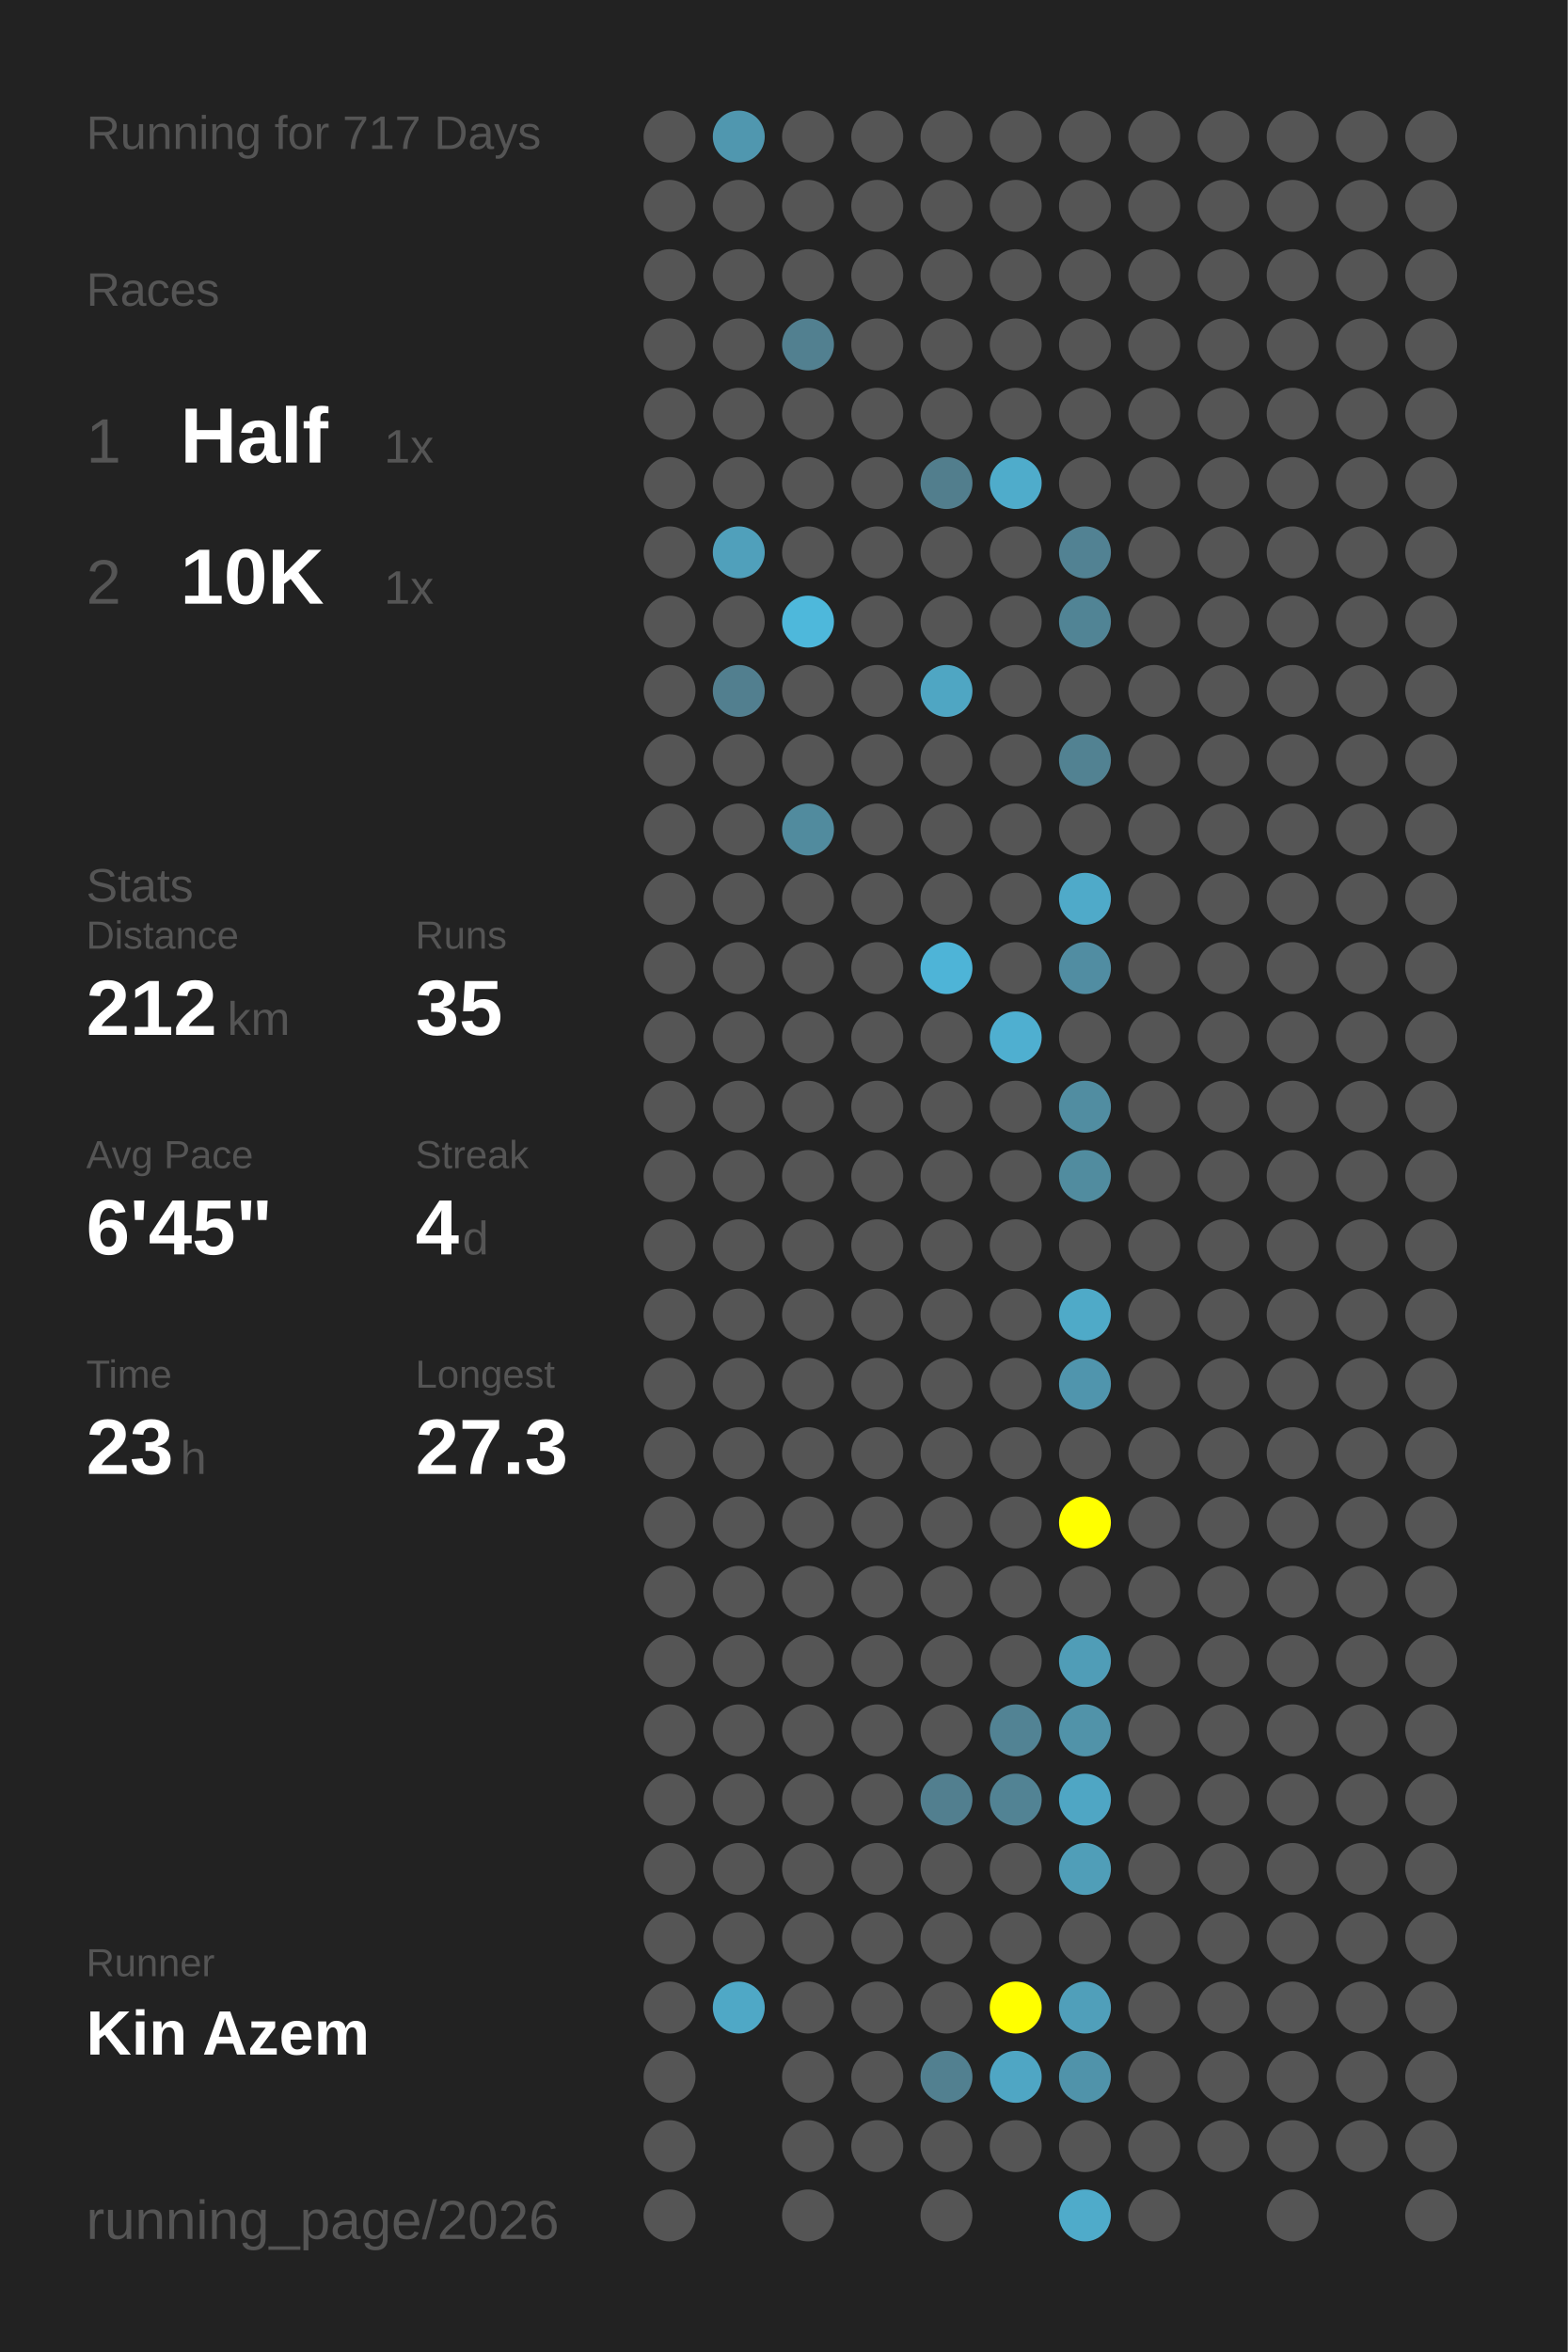
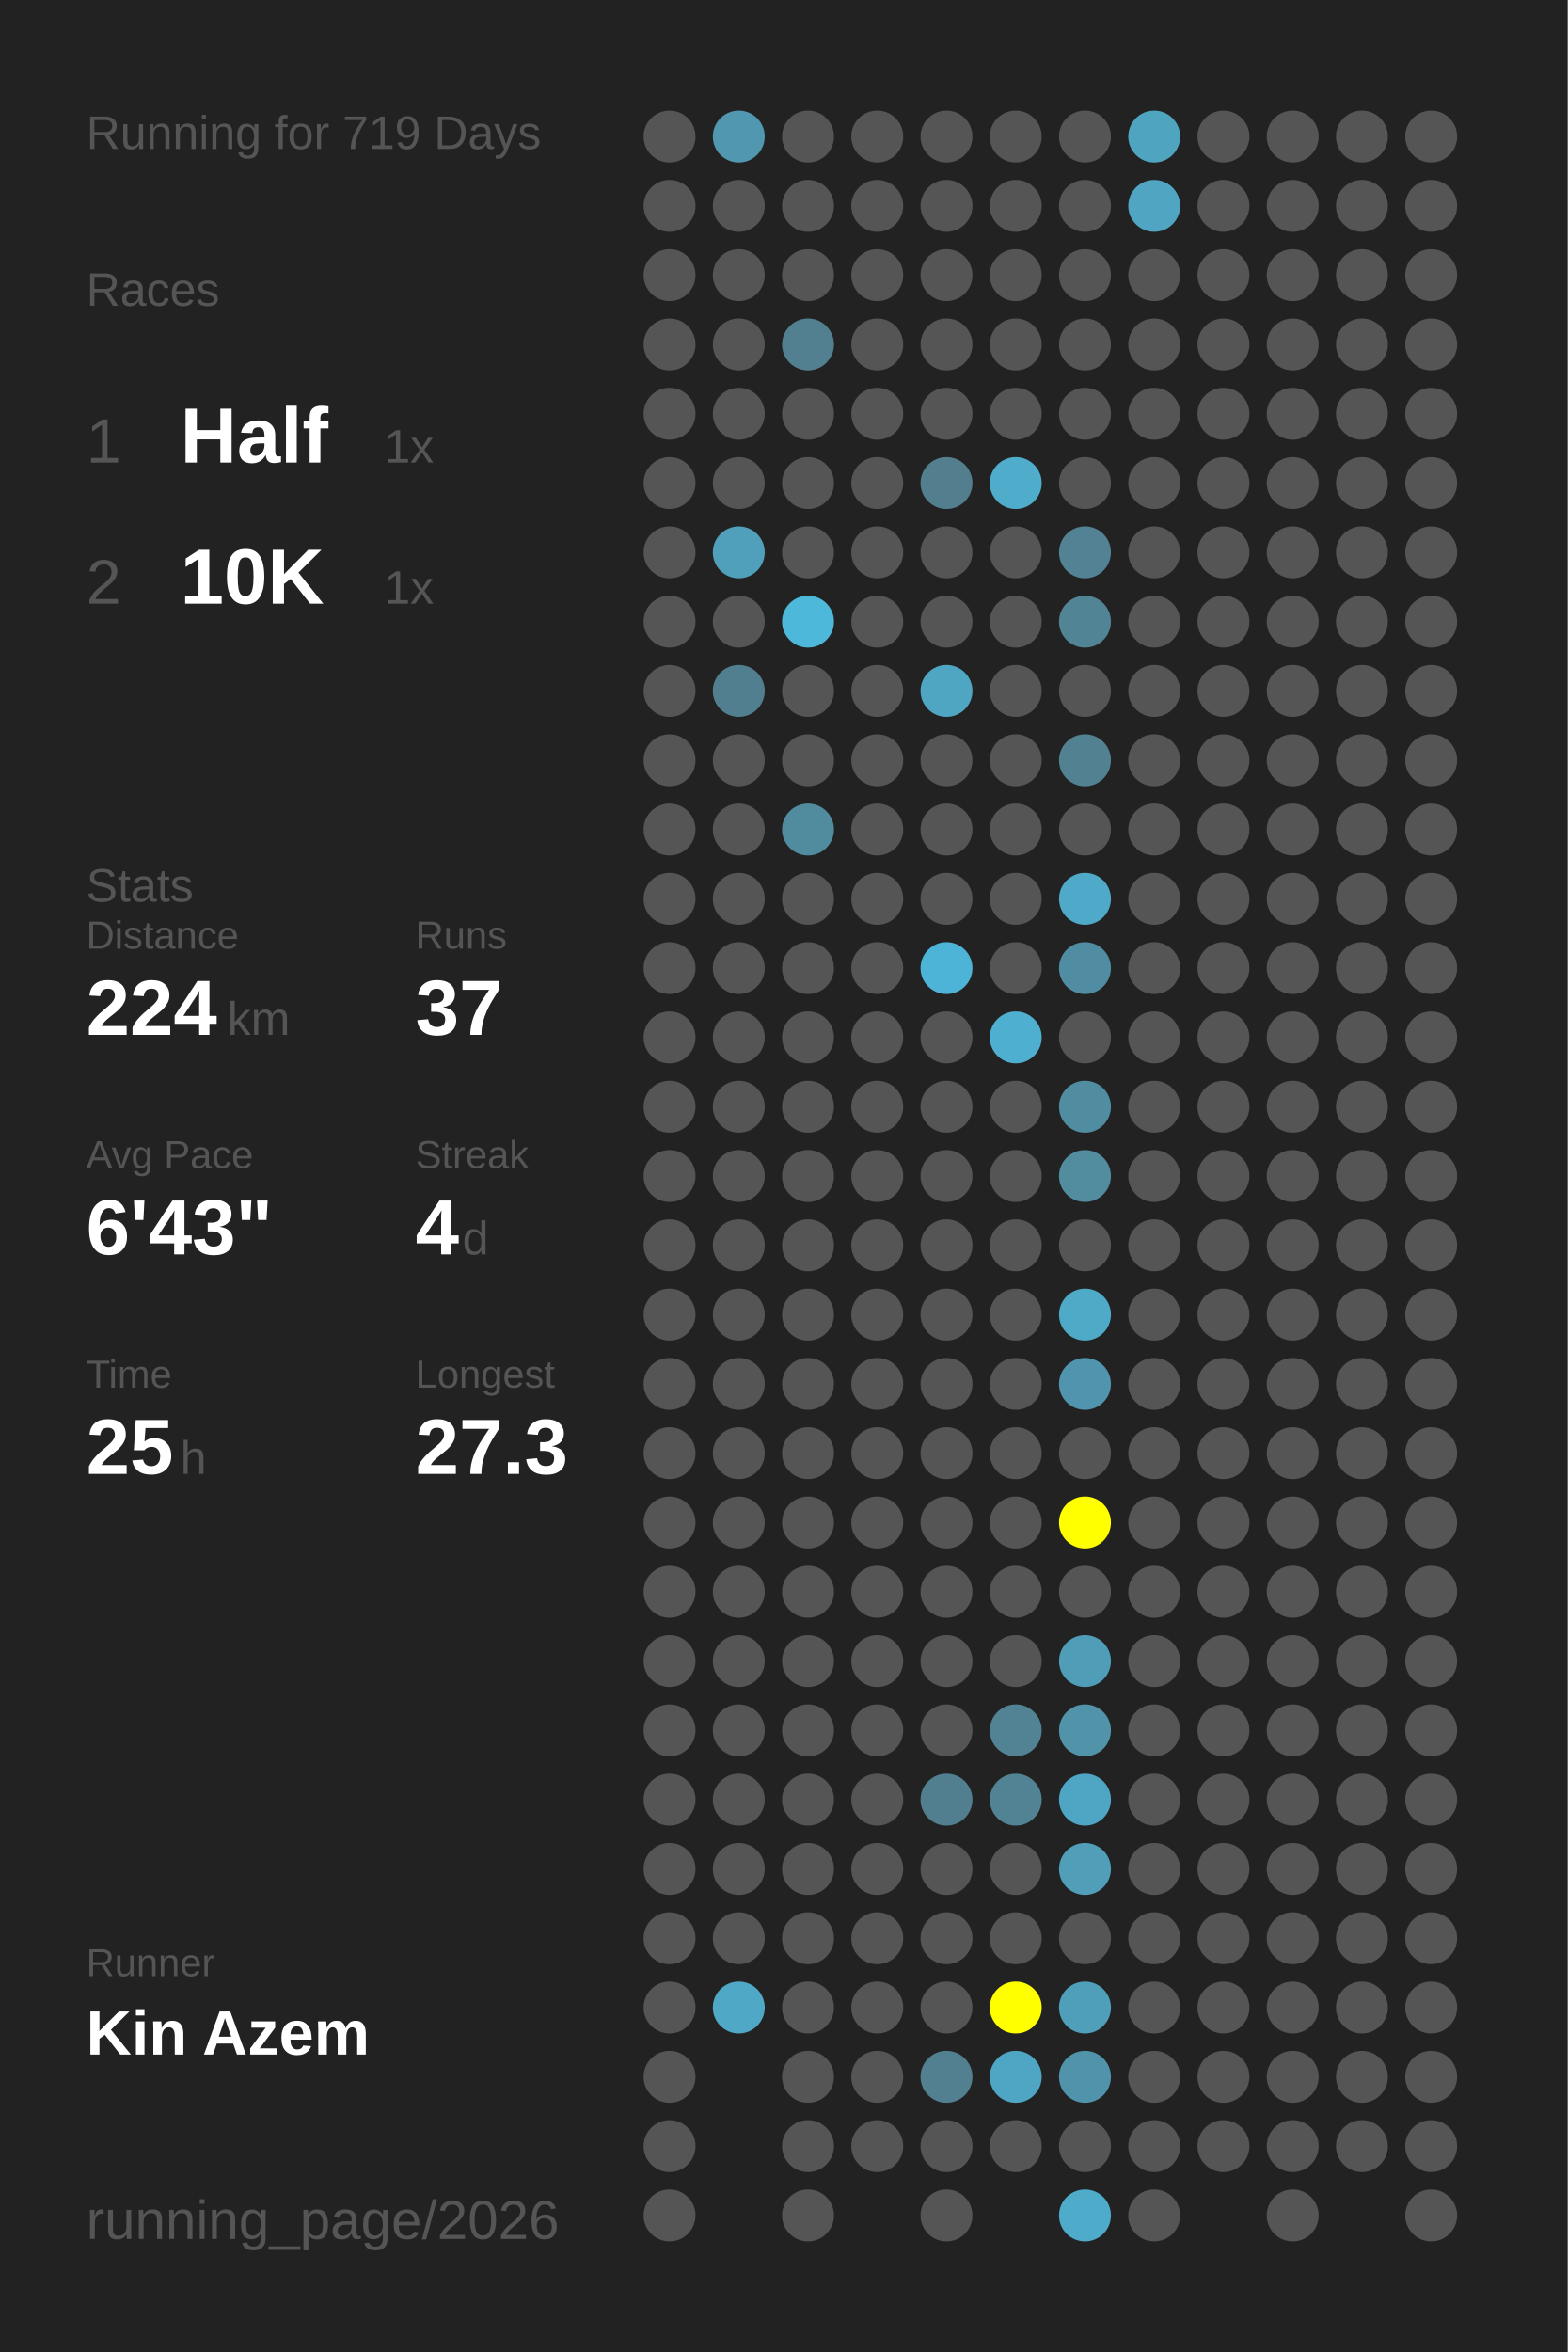
<svg xmlns="http://www.w3.org/2000/svg" baseProfile="full" height="300mm" version="1.1" viewBox="0,0,200,300" width="200mm">
  <defs />
  <rect fill="#222222" height="300" width="200" x="0" y="0" />
-   <text fill="#555555" style="font-size:6px; font-family:Arial;" x="11" y="19">Running for 717 Days</text>
+   <text fill="#555555" style="font-size:6px; font-family:Arial;" x="11" y="19">Running for 719 Days</text>
  <text fill="#555555" style="font-size:6px; font-family:Arial;" x="11" y="39">Races</text>
  <text fill="#555555" style="font-size:8px; font-family:Arial;" x="11" y="59">1</text>
  <text fill="#FFFFFF" style="font-size:10px; font-family:Arial; font-weight:bold;" x="23" y="59">Half</text>
  <text fill="#555555" style="font-size:6px; font-family:Arial;" x="49" y="59">1x</text>
  <text fill="#555555" style="font-size:8px; font-family:Arial;" x="11" y="77">2</text>
  <text fill="#FFFFFF" style="font-size:10px; font-family:Arial; font-weight:bold;" x="23" y="77">10K</text>
  <text fill="#555555" style="font-size:6px; font-family:Arial;" x="49" y="77">1x</text>
  <text fill="#555555" style="font-size:6px; font-family:Arial;" x="11" y="115">Stats</text>
  <text fill="#555555" style="font-size:5px; font-family:Arial;" x="11" y="121">Distance</text>
-   <text fill="#FFFFFF" style="font-size:10px; font-family:Arial; font-weight:bold;" x="11" y="132">212</text>
+   <text fill="#FFFFFF" style="font-size:10px; font-family:Arial; font-weight:bold;" x="11" y="132">224</text>
  <text fill="#555555" style="font-size:6px; font-family:Arial;" x="29" y="132">km</text>
  <text fill="#555555" style="font-size:5px; font-family:Arial;" x="53" y="121">Runs</text>
-   <text fill="#FFFFFF" style="font-size:10px; font-family:Arial; font-weight:bold;" x="53" y="132">35</text>
+   <text fill="#FFFFFF" style="font-size:10px; font-family:Arial; font-weight:bold;" x="53" y="132">37</text>
  <text fill="#555555" style="font-size:5px; font-family:Arial;" x="11" y="149">Avg Pace</text>
-   <text fill="#FFFFFF" style="font-size:10px; font-family:Arial; font-weight:bold;" x="11" y="160">6'45"</text>
+   <text fill="#FFFFFF" style="font-size:10px; font-family:Arial; font-weight:bold;" x="11" y="160">6'43"</text>
  <text fill="#555555" style="font-size:5px; font-family:Arial;" x="53" y="149">Streak</text>
  <text fill="#FFFFFF" style="font-size:10px; font-family:Arial; font-weight:bold;" x="53" y="160">4</text>
  <text fill="#555555" style="font-size:6px; font-family:Arial;" x="59" y="160">d</text>
  <text fill="#555555" style="font-size:5px; font-family:Arial;" x="11" y="177">Time</text>
-   <text fill="#FFFFFF" style="font-size:10px; font-family:Arial; font-weight:bold;" x="11" y="188">23</text>
+   <text fill="#FFFFFF" style="font-size:10px; font-family:Arial; font-weight:bold;" x="11" y="188">25</text>
  <text fill="#555555" style="font-size:6px; font-family:Arial;" x="23" y="188">h</text>
  <text fill="#555555" style="font-size:5px; font-family:Arial;" x="53" y="177">Longest</text>
  <text fill="#FFFFFF" style="font-size:10px; font-family:Arial; font-weight:bold;" x="53" y="188">27.3</text>
  <text fill="#555555" style="font-size:5px; font-family:Arial;" x="11" y="252.065">Runner</text>
  <text fill="#FFFFFF" style="font-size:8px; font-family:Arial; font-weight:bold;" x="11" y="262.065">Kin Azem</text>
  <text fill="#555555" style="font-size:7px; font-family:Arial;" x="11" y="285.581">running_page/2026</text>
  <circle cx="85.417" cy="17.419" fill="#555555" r="3.312" />
  <circle cx="85.417" cy="26.258" fill="#555555" r="3.312" />
  <circle cx="85.417" cy="35.097" fill="#555555" r="3.312" />
  <circle cx="85.417" cy="43.935" fill="#555555" r="3.312" />
  <circle cx="85.417" cy="52.774" fill="#555555" r="3.312" />
  <circle cx="85.417" cy="61.613" fill="#555555" r="3.312" />
  <circle cx="85.417" cy="70.452" fill="#555555" r="3.312" />
  <circle cx="85.417" cy="79.29" fill="#555555" r="3.312" />
  <circle cx="85.417" cy="88.129" fill="#555555" r="3.312" />
  <circle cx="85.417" cy="96.968" fill="#555555" r="3.312" />
  <circle cx="85.417" cy="105.806" fill="#555555" r="3.312" />
  <circle cx="85.417" cy="114.645" fill="#555555" r="3.312" />
  <circle cx="85.417" cy="123.484" fill="#555555" r="3.312" />
  <circle cx="85.417" cy="132.323" fill="#555555" r="3.312" />
  <circle cx="85.417" cy="141.161" fill="#555555" r="3.312" />
  <circle cx="85.417" cy="150" fill="#555555" r="3.312" />
  <circle cx="85.417" cy="158.839" fill="#555555" r="3.312" />
  <circle cx="85.417" cy="167.677" fill="#555555" r="3.312" />
  <circle cx="85.417" cy="176.516" fill="#555555" r="3.312" />
  <circle cx="85.417" cy="185.355" fill="#555555" r="3.312" />
  <circle cx="85.417" cy="194.194" fill="#555555" r="3.312" />
  <circle cx="85.417" cy="203.032" fill="#555555" r="3.312" />
  <circle cx="85.417" cy="211.871" fill="#555555" r="3.312" />
  <circle cx="85.417" cy="220.71" fill="#555555" r="3.312" />
  <circle cx="85.417" cy="229.548" fill="#555555" r="3.312" />
  <circle cx="85.417" cy="238.387" fill="#555555" r="3.312" />
  <circle cx="85.417" cy="247.226" fill="#555555" r="3.312" />
  <circle cx="85.417" cy="256.065" fill="#555555" r="3.312" />
  <circle cx="85.417" cy="264.903" fill="#555555" r="3.312" />
  <circle cx="85.417" cy="273.742" fill="#555555" r="3.312" />
  <circle cx="85.417" cy="282.581" fill="#555555" r="3.312" />
  <circle cx="94.25" cy="17.419" fill="#5097af" r="3.312" />
  <circle cx="94.25" cy="26.258" fill="#555555" r="3.312" />
  <circle cx="94.25" cy="35.097" fill="#555555" r="3.312" />
  <circle cx="94.25" cy="43.935" fill="#555555" r="3.312" />
  <circle cx="94.25" cy="52.774" fill="#555555" r="3.312" />
  <circle cx="94.25" cy="61.613" fill="#555555" r="3.312" />
  <circle cx="94.25" cy="70.452" fill="#50a0bb" r="3.312" />
  <circle cx="94.25" cy="79.29" fill="#555555" r="3.312" />
  <circle cx="94.25" cy="88.129" fill="#527f8f" r="3.312" />
  <circle cx="94.25" cy="96.968" fill="#555555" r="3.312" />
  <circle cx="94.25" cy="105.806" fill="#555555" r="3.312" />
  <circle cx="94.25" cy="114.645" fill="#555555" r="3.312" />
  <circle cx="94.25" cy="123.484" fill="#555555" r="3.312" />
  <circle cx="94.25" cy="132.323" fill="#555555" r="3.312" />
  <circle cx="94.25" cy="141.161" fill="#555555" r="3.312" />
  <circle cx="94.25" cy="150" fill="#555555" r="3.312" />
  <circle cx="94.25" cy="158.839" fill="#555555" r="3.312" />
  <circle cx="94.25" cy="167.677" fill="#555555" r="3.312" />
  <circle cx="94.25" cy="176.516" fill="#555555" r="3.312" />
  <circle cx="94.25" cy="185.355" fill="#555555" r="3.312" />
  <circle cx="94.25" cy="194.194" fill="#555555" r="3.312" />
  <circle cx="94.25" cy="203.032" fill="#555555" r="3.312" />
  <circle cx="94.25" cy="211.871" fill="#555555" r="3.312" />
  <circle cx="94.25" cy="220.71" fill="#555555" r="3.312" />
  <circle cx="94.25" cy="229.548" fill="#555555" r="3.312" />
  <circle cx="94.25" cy="238.387" fill="#555555" r="3.312" />
  <circle cx="94.25" cy="247.226" fill="#555555" r="3.312" />
  <circle cx="94.25" cy="256.065" fill="#4fa8c6" r="3.312" />
  <circle cx="103.083" cy="17.419" fill="#555555" r="3.312" />
  <circle cx="103.083" cy="26.258" fill="#555555" r="3.312" />
  <circle cx="103.083" cy="35.097" fill="#555555" r="3.312" />
  <circle cx="103.083" cy="43.935" fill="#528090" r="3.312" />
  <circle cx="103.083" cy="52.774" fill="#555555" r="3.312" />
  <circle cx="103.083" cy="61.613" fill="#555555" r="3.312" />
  <circle cx="103.083" cy="70.452" fill="#555555" r="3.312" />
  <circle cx="103.083" cy="79.29" fill="#4eb8db" r="3.312" />
  <circle cx="103.083" cy="88.129" fill="#555555" r="3.312" />
  <circle cx="103.083" cy="96.968" fill="#555555" r="3.312" />
  <circle cx="103.083" cy="105.806" fill="#518b9e" r="3.312" />
  <circle cx="103.083" cy="114.645" fill="#555555" r="3.312" />
  <circle cx="103.083" cy="123.484" fill="#555555" r="3.312" />
  <circle cx="103.083" cy="132.323" fill="#555555" r="3.312" />
  <circle cx="103.083" cy="141.161" fill="#555555" r="3.312" />
  <circle cx="103.083" cy="150" fill="#555555" r="3.312" />
  <circle cx="103.083" cy="158.839" fill="#555555" r="3.312" />
  <circle cx="103.083" cy="167.677" fill="#555555" r="3.312" />
  <circle cx="103.083" cy="176.516" fill="#555555" r="3.312" />
  <circle cx="103.083" cy="185.355" fill="#555555" r="3.312" />
  <circle cx="103.083" cy="194.194" fill="#555555" r="3.312" />
  <circle cx="103.083" cy="203.032" fill="#555555" r="3.312" />
  <circle cx="103.083" cy="211.871" fill="#555555" r="3.312" />
  <circle cx="103.083" cy="220.71" fill="#555555" r="3.312" />
  <circle cx="103.083" cy="229.548" fill="#555555" r="3.312" />
  <circle cx="103.083" cy="238.387" fill="#555555" r="3.312" />
  <circle cx="103.083" cy="247.226" fill="#555555" r="3.312" />
  <circle cx="103.083" cy="256.065" fill="#555555" r="3.312" />
  <circle cx="103.083" cy="264.903" fill="#555555" r="3.312" />
  <circle cx="103.083" cy="273.742" fill="#555555" r="3.312" />
  <circle cx="103.083" cy="282.581" fill="#555555" r="3.312" />
  <circle cx="111.917" cy="17.419" fill="#555555" r="3.312" />
  <circle cx="111.917" cy="26.258" fill="#555555" r="3.312" />
  <circle cx="111.917" cy="35.097" fill="#555555" r="3.312" />
  <circle cx="111.917" cy="43.935" fill="#555555" r="3.312" />
  <circle cx="111.917" cy="52.774" fill="#555555" r="3.312" />
  <circle cx="111.917" cy="61.613" fill="#555555" r="3.312" />
  <circle cx="111.917" cy="70.452" fill="#555555" r="3.312" />
  <circle cx="111.917" cy="79.29" fill="#555555" r="3.312" />
  <circle cx="111.917" cy="88.129" fill="#555555" r="3.312" />
  <circle cx="111.917" cy="96.968" fill="#555555" r="3.312" />
  <circle cx="111.917" cy="105.806" fill="#555555" r="3.312" />
  <circle cx="111.917" cy="114.645" fill="#555555" r="3.312" />
  <circle cx="111.917" cy="123.484" fill="#555555" r="3.312" />
  <circle cx="111.917" cy="132.323" fill="#555555" r="3.312" />
  <circle cx="111.917" cy="141.161" fill="#555555" r="3.312" />
  <circle cx="111.917" cy="150" fill="#555555" r="3.312" />
  <circle cx="111.917" cy="158.839" fill="#555555" r="3.312" />
  <circle cx="111.917" cy="167.677" fill="#555555" r="3.312" />
  <circle cx="111.917" cy="176.516" fill="#555555" r="3.312" />
  <circle cx="111.917" cy="185.355" fill="#555555" r="3.312" />
  <circle cx="111.917" cy="194.194" fill="#555555" r="3.312" />
  <circle cx="111.917" cy="203.032" fill="#555555" r="3.312" />
  <circle cx="111.917" cy="211.871" fill="#555555" r="3.312" />
  <circle cx="111.917" cy="220.71" fill="#555555" r="3.312" />
  <circle cx="111.917" cy="229.548" fill="#555555" r="3.312" />
  <circle cx="111.917" cy="238.387" fill="#555555" r="3.312" />
  <circle cx="111.917" cy="247.226" fill="#555555" r="3.312" />
  <circle cx="111.917" cy="256.065" fill="#555555" r="3.312" />
  <circle cx="111.917" cy="264.903" fill="#555555" r="3.312" />
  <circle cx="111.917" cy="273.742" fill="#555555" r="3.312" />
  <circle cx="120.75" cy="17.419" fill="#555555" r="3.312" />
  <circle cx="120.75" cy="26.258" fill="#555555" r="3.312" />
  <circle cx="120.75" cy="35.097" fill="#555555" r="3.312" />
  <circle cx="120.75" cy="43.935" fill="#555555" r="3.312" />
  <circle cx="120.75" cy="52.774" fill="#555555" r="3.312" />
  <circle cx="120.75" cy="61.613" fill="#527e8d" r="3.312" />
  <circle cx="120.75" cy="70.452" fill="#555555" r="3.312" />
  <circle cx="120.75" cy="79.29" fill="#555555" r="3.312" />
  <circle cx="120.75" cy="88.129" fill="#4fa6c3" r="3.312" />
  <circle cx="120.75" cy="96.968" fill="#555555" r="3.312" />
  <circle cx="120.75" cy="105.806" fill="#555555" r="3.312" />
  <circle cx="120.75" cy="114.645" fill="#555555" r="3.312" />
  <circle cx="120.75" cy="123.484" fill="#4eb4d7" r="3.312" />
  <circle cx="120.75" cy="132.323" fill="#555555" r="3.312" />
  <circle cx="120.75" cy="141.161" fill="#555555" r="3.312" />
  <circle cx="120.75" cy="150" fill="#555555" r="3.312" />
  <circle cx="120.75" cy="158.839" fill="#555555" r="3.312" />
  <circle cx="120.75" cy="167.677" fill="#555555" r="3.312" />
  <circle cx="120.75" cy="176.516" fill="#555555" r="3.312" />
  <circle cx="120.75" cy="185.355" fill="#555555" r="3.312" />
  <circle cx="120.75" cy="194.194" fill="#555555" r="3.312" />
  <circle cx="120.75" cy="203.032" fill="#555555" r="3.312" />
  <circle cx="120.75" cy="211.871" fill="#555555" r="3.312" />
  <circle cx="120.75" cy="220.71" fill="#555555" r="3.312" />
  <circle cx="120.75" cy="229.548" fill="#527f8f" r="3.312" />
  <circle cx="120.75" cy="238.387" fill="#555555" r="3.312" />
  <circle cx="120.75" cy="247.226" fill="#555555" r="3.312" />
  <circle cx="120.75" cy="256.065" fill="#555555" r="3.312" />
  <circle cx="120.75" cy="264.903" fill="#528090" r="3.312" />
  <circle cx="120.75" cy="273.742" fill="#555555" r="3.312" />
  <circle cx="120.75" cy="282.581" fill="#555555" r="3.312" />
  <circle cx="129.583" cy="17.419" fill="#555555" r="3.312" />
  <circle cx="129.583" cy="26.258" fill="#555555" r="3.312" />
  <circle cx="129.583" cy="35.097" fill="#555555" r="3.312" />
  <circle cx="129.583" cy="43.935" fill="#555555" r="3.312" />
  <circle cx="129.583" cy="52.774" fill="#555555" r="3.312" />
  <circle cx="129.583" cy="61.613" fill="#4faccb" r="3.312" />
  <circle cx="129.583" cy="70.452" fill="#555555" r="3.312" />
  <circle cx="129.583" cy="79.29" fill="#555555" r="3.312" />
  <circle cx="129.583" cy="88.129" fill="#555555" r="3.312" />
  <circle cx="129.583" cy="96.968" fill="#555555" r="3.312" />
  <circle cx="129.583" cy="105.806" fill="#555555" r="3.312" />
  <circle cx="129.583" cy="114.645" fill="#555555" r="3.312" />
  <circle cx="129.583" cy="123.484" fill="#555555" r="3.312" />
  <circle cx="129.583" cy="132.323" fill="#4fafd0" r="3.312" />
  <circle cx="129.583" cy="141.161" fill="#555555" r="3.312" />
  <circle cx="129.583" cy="150" fill="#555555" r="3.312" />
  <circle cx="129.583" cy="158.839" fill="#555555" r="3.312" />
  <circle cx="129.583" cy="167.677" fill="#555555" r="3.312" />
  <circle cx="129.583" cy="176.516" fill="#555555" r="3.312" />
  <circle cx="129.583" cy="185.355" fill="#555555" r="3.312" />
  <circle cx="129.583" cy="194.194" fill="#555555" r="3.312" />
  <circle cx="129.583" cy="203.032" fill="#555555" r="3.312" />
  <circle cx="129.583" cy="211.871" fill="#555555" r="3.312" />
  <circle cx="129.583" cy="220.71" fill="#528394" r="3.312" />
  <circle cx="129.583" cy="229.548" fill="#528394" r="3.312" />
  <circle cx="129.583" cy="238.387" fill="#555555" r="3.312" />
  <circle cx="129.583" cy="247.226" fill="#555555" r="3.312" />
  <circle cx="129.583" cy="256.065" fill="#FFFF00" r="3.312" />
  <circle cx="129.583" cy="264.903" fill="#4fa6c4" r="3.312" />
  <circle cx="129.583" cy="273.742" fill="#555555" r="3.312" />
  <circle cx="138.417" cy="17.419" fill="#555555" r="3.312" />
  <circle cx="138.417" cy="26.258" fill="#555555" r="3.312" />
  <circle cx="138.417" cy="35.097" fill="#555555" r="3.312" />
  <circle cx="138.417" cy="43.935" fill="#555555" r="3.312" />
  <circle cx="138.417" cy="52.774" fill="#555555" r="3.312" />
  <circle cx="138.417" cy="61.613" fill="#555555" r="3.312" />
  <circle cx="138.417" cy="70.452" fill="#528293" r="3.312" />
  <circle cx="138.417" cy="79.29" fill="#518495" r="3.312" />
  <circle cx="138.417" cy="88.129" fill="#555555" r="3.312" />
  <circle cx="138.417" cy="96.968" fill="#528292" r="3.312" />
  <circle cx="138.417" cy="105.806" fill="#555555" r="3.312" />
  <circle cx="138.417" cy="114.645" fill="#4faac9" r="3.312" />
  <circle cx="138.417" cy="123.484" fill="#518da2" r="3.312" />
  <circle cx="138.417" cy="132.323" fill="#555555" r="3.312" />
  <circle cx="138.417" cy="141.161" fill="#518da1" r="3.312" />
  <circle cx="138.417" cy="150" fill="#518c9f" r="3.312" />
  <circle cx="138.417" cy="158.839" fill="#555555" r="3.312" />
  <circle cx="138.417" cy="167.677" fill="#4faac8" r="3.312" />
  <circle cx="138.417" cy="176.516" fill="#5095ad" r="3.312" />
  <circle cx="138.417" cy="185.355" fill="#555555" r="3.312" />
  <circle cx="138.417" cy="194.194" fill="#FFFF00" r="3.312" />
  <circle cx="138.417" cy="203.032" fill="#555555" r="3.312" />
  <circle cx="138.417" cy="211.871" fill="#509db7" r="3.312" />
  <circle cx="138.417" cy="220.71" fill="#5193a9" r="3.312" />
  <circle cx="138.417" cy="229.548" fill="#4fa6c4" r="3.312" />
  <circle cx="138.417" cy="238.387" fill="#509eb8" r="3.312" />
  <circle cx="138.417" cy="247.226" fill="#555555" r="3.312" />
  <circle cx="138.417" cy="256.065" fill="#509fba" r="3.312" />
  <circle cx="138.417" cy="264.903" fill="#5093aa" r="3.312" />
  <circle cx="138.417" cy="273.742" fill="#555555" r="3.312" />
  <circle cx="138.417" cy="282.581" fill="#4fabca" r="3.312" />
-   <circle cx="147.25" cy="17.419" fill="#555555" r="3.312" />
-   <circle cx="147.25" cy="26.258" fill="#555555" r="3.312" />
+   <circle cx="147.25" cy="17.419" fill="#4fa4c0" r="3.312" />
+   <circle cx="147.25" cy="26.258" fill="#4fa5c2" r="3.312" />
  <circle cx="147.25" cy="35.097" fill="#555555" r="3.312" />
  <circle cx="147.25" cy="43.935" fill="#555555" r="3.312" />
  <circle cx="147.25" cy="52.774" fill="#555555" r="3.312" />
  <circle cx="147.25" cy="61.613" fill="#555555" r="3.312" />
  <circle cx="147.25" cy="70.452" fill="#555555" r="3.312" />
  <circle cx="147.25" cy="79.29" fill="#555555" r="3.312" />
  <circle cx="147.25" cy="88.129" fill="#555555" r="3.312" />
  <circle cx="147.25" cy="96.968" fill="#555555" r="3.312" />
  <circle cx="147.25" cy="105.806" fill="#555555" r="3.312" />
  <circle cx="147.25" cy="114.645" fill="#555555" r="3.312" />
  <circle cx="147.25" cy="123.484" fill="#555555" r="3.312" />
  <circle cx="147.25" cy="132.323" fill="#555555" r="3.312" />
  <circle cx="147.25" cy="141.161" fill="#555555" r="3.312" />
  <circle cx="147.25" cy="150" fill="#555555" r="3.312" />
  <circle cx="147.25" cy="158.839" fill="#555555" r="3.312" />
  <circle cx="147.25" cy="167.677" fill="#555555" r="3.312" />
  <circle cx="147.25" cy="176.516" fill="#555555" r="3.312" />
  <circle cx="147.25" cy="185.355" fill="#555555" r="3.312" />
  <circle cx="147.25" cy="194.194" fill="#555555" r="3.312" />
  <circle cx="147.25" cy="203.032" fill="#555555" r="3.312" />
  <circle cx="147.25" cy="211.871" fill="#555555" r="3.312" />
  <circle cx="147.25" cy="220.71" fill="#555555" r="3.312" />
  <circle cx="147.25" cy="229.548" fill="#555555" r="3.312" />
  <circle cx="147.25" cy="238.387" fill="#555555" r="3.312" />
  <circle cx="147.25" cy="247.226" fill="#555555" r="3.312" />
  <circle cx="147.25" cy="256.065" fill="#555555" r="3.312" />
  <circle cx="147.25" cy="264.903" fill="#555555" r="3.312" />
  <circle cx="147.25" cy="273.742" fill="#555555" r="3.312" />
  <circle cx="147.25" cy="282.581" fill="#555555" r="3.312" />
  <circle cx="156.083" cy="17.419" fill="#555555" r="3.312" />
  <circle cx="156.083" cy="26.258" fill="#555555" r="3.312" />
  <circle cx="156.083" cy="35.097" fill="#555555" r="3.312" />
  <circle cx="156.083" cy="43.935" fill="#555555" r="3.312" />
  <circle cx="156.083" cy="52.774" fill="#555555" r="3.312" />
  <circle cx="156.083" cy="61.613" fill="#555555" r="3.312" />
  <circle cx="156.083" cy="70.452" fill="#555555" r="3.312" />
  <circle cx="156.083" cy="79.29" fill="#555555" r="3.312" />
  <circle cx="156.083" cy="88.129" fill="#555555" r="3.312" />
  <circle cx="156.083" cy="96.968" fill="#555555" r="3.312" />
  <circle cx="156.083" cy="105.806" fill="#555555" r="3.312" />
  <circle cx="156.083" cy="114.645" fill="#555555" r="3.312" />
  <circle cx="156.083" cy="123.484" fill="#555555" r="3.312" />
  <circle cx="156.083" cy="132.323" fill="#555555" r="3.312" />
  <circle cx="156.083" cy="141.161" fill="#555555" r="3.312" />
  <circle cx="156.083" cy="150" fill="#555555" r="3.312" />
  <circle cx="156.083" cy="158.839" fill="#555555" r="3.312" />
  <circle cx="156.083" cy="167.677" fill="#555555" r="3.312" />
  <circle cx="156.083" cy="176.516" fill="#555555" r="3.312" />
  <circle cx="156.083" cy="185.355" fill="#555555" r="3.312" />
  <circle cx="156.083" cy="194.194" fill="#555555" r="3.312" />
  <circle cx="156.083" cy="203.032" fill="#555555" r="3.312" />
  <circle cx="156.083" cy="211.871" fill="#555555" r="3.312" />
  <circle cx="156.083" cy="220.71" fill="#555555" r="3.312" />
  <circle cx="156.083" cy="229.548" fill="#555555" r="3.312" />
  <circle cx="156.083" cy="238.387" fill="#555555" r="3.312" />
  <circle cx="156.083" cy="247.226" fill="#555555" r="3.312" />
  <circle cx="156.083" cy="256.065" fill="#555555" r="3.312" />
  <circle cx="156.083" cy="264.903" fill="#555555" r="3.312" />
  <circle cx="156.083" cy="273.742" fill="#555555" r="3.312" />
  <circle cx="164.917" cy="17.419" fill="#555555" r="3.312" />
  <circle cx="164.917" cy="26.258" fill="#555555" r="3.312" />
  <circle cx="164.917" cy="35.097" fill="#555555" r="3.312" />
  <circle cx="164.917" cy="43.935" fill="#555555" r="3.312" />
  <circle cx="164.917" cy="52.774" fill="#555555" r="3.312" />
  <circle cx="164.917" cy="61.613" fill="#555555" r="3.312" />
  <circle cx="164.917" cy="70.452" fill="#555555" r="3.312" />
  <circle cx="164.917" cy="79.29" fill="#555555" r="3.312" />
  <circle cx="164.917" cy="88.129" fill="#555555" r="3.312" />
  <circle cx="164.917" cy="96.968" fill="#555555" r="3.312" />
  <circle cx="164.917" cy="105.806" fill="#555555" r="3.312" />
  <circle cx="164.917" cy="114.645" fill="#555555" r="3.312" />
  <circle cx="164.917" cy="123.484" fill="#555555" r="3.312" />
  <circle cx="164.917" cy="132.323" fill="#555555" r="3.312" />
  <circle cx="164.917" cy="141.161" fill="#555555" r="3.312" />
  <circle cx="164.917" cy="150" fill="#555555" r="3.312" />
  <circle cx="164.917" cy="158.839" fill="#555555" r="3.312" />
  <circle cx="164.917" cy="167.677" fill="#555555" r="3.312" />
  <circle cx="164.917" cy="176.516" fill="#555555" r="3.312" />
  <circle cx="164.917" cy="185.355" fill="#555555" r="3.312" />
  <circle cx="164.917" cy="194.194" fill="#555555" r="3.312" />
  <circle cx="164.917" cy="203.032" fill="#555555" r="3.312" />
  <circle cx="164.917" cy="211.871" fill="#555555" r="3.312" />
  <circle cx="164.917" cy="220.71" fill="#555555" r="3.312" />
  <circle cx="164.917" cy="229.548" fill="#555555" r="3.312" />
  <circle cx="164.917" cy="238.387" fill="#555555" r="3.312" />
  <circle cx="164.917" cy="247.226" fill="#555555" r="3.312" />
  <circle cx="164.917" cy="256.065" fill="#555555" r="3.312" />
  <circle cx="164.917" cy="264.903" fill="#555555" r="3.312" />
  <circle cx="164.917" cy="273.742" fill="#555555" r="3.312" />
  <circle cx="164.917" cy="282.581" fill="#555555" r="3.312" />
  <circle cx="173.75" cy="17.419" fill="#555555" r="3.312" />
  <circle cx="173.75" cy="26.258" fill="#555555" r="3.312" />
  <circle cx="173.75" cy="35.097" fill="#555555" r="3.312" />
  <circle cx="173.75" cy="43.935" fill="#555555" r="3.312" />
  <circle cx="173.75" cy="52.774" fill="#555555" r="3.312" />
  <circle cx="173.75" cy="61.613" fill="#555555" r="3.312" />
  <circle cx="173.75" cy="70.452" fill="#555555" r="3.312" />
  <circle cx="173.75" cy="79.29" fill="#555555" r="3.312" />
  <circle cx="173.75" cy="88.129" fill="#555555" r="3.312" />
  <circle cx="173.75" cy="96.968" fill="#555555" r="3.312" />
  <circle cx="173.75" cy="105.806" fill="#555555" r="3.312" />
  <circle cx="173.75" cy="114.645" fill="#555555" r="3.312" />
  <circle cx="173.75" cy="123.484" fill="#555555" r="3.312" />
  <circle cx="173.75" cy="132.323" fill="#555555" r="3.312" />
  <circle cx="173.75" cy="141.161" fill="#555555" r="3.312" />
  <circle cx="173.75" cy="150" fill="#555555" r="3.312" />
  <circle cx="173.75" cy="158.839" fill="#555555" r="3.312" />
  <circle cx="173.75" cy="167.677" fill="#555555" r="3.312" />
  <circle cx="173.75" cy="176.516" fill="#555555" r="3.312" />
  <circle cx="173.75" cy="185.355" fill="#555555" r="3.312" />
  <circle cx="173.75" cy="194.194" fill="#555555" r="3.312" />
  <circle cx="173.75" cy="203.032" fill="#555555" r="3.312" />
  <circle cx="173.75" cy="211.871" fill="#555555" r="3.312" />
  <circle cx="173.75" cy="220.71" fill="#555555" r="3.312" />
  <circle cx="173.75" cy="229.548" fill="#555555" r="3.312" />
  <circle cx="173.75" cy="238.387" fill="#555555" r="3.312" />
  <circle cx="173.75" cy="247.226" fill="#555555" r="3.312" />
  <circle cx="173.75" cy="256.065" fill="#555555" r="3.312" />
  <circle cx="173.75" cy="264.903" fill="#555555" r="3.312" />
  <circle cx="173.75" cy="273.742" fill="#555555" r="3.312" />
  <circle cx="182.583" cy="17.419" fill="#555555" r="3.312" />
  <circle cx="182.583" cy="26.258" fill="#555555" r="3.312" />
  <circle cx="182.583" cy="35.097" fill="#555555" r="3.312" />
  <circle cx="182.583" cy="43.935" fill="#555555" r="3.312" />
  <circle cx="182.583" cy="52.774" fill="#555555" r="3.312" />
  <circle cx="182.583" cy="61.613" fill="#555555" r="3.312" />
  <circle cx="182.583" cy="70.452" fill="#555555" r="3.312" />
  <circle cx="182.583" cy="79.29" fill="#555555" r="3.312" />
  <circle cx="182.583" cy="88.129" fill="#555555" r="3.312" />
  <circle cx="182.583" cy="96.968" fill="#555555" r="3.312" />
  <circle cx="182.583" cy="105.806" fill="#555555" r="3.312" />
  <circle cx="182.583" cy="114.645" fill="#555555" r="3.312" />
  <circle cx="182.583" cy="123.484" fill="#555555" r="3.312" />
  <circle cx="182.583" cy="132.323" fill="#555555" r="3.312" />
  <circle cx="182.583" cy="141.161" fill="#555555" r="3.312" />
  <circle cx="182.583" cy="150" fill="#555555" r="3.312" />
  <circle cx="182.583" cy="158.839" fill="#555555" r="3.312" />
  <circle cx="182.583" cy="167.677" fill="#555555" r="3.312" />
  <circle cx="182.583" cy="176.516" fill="#555555" r="3.312" />
  <circle cx="182.583" cy="185.355" fill="#555555" r="3.312" />
  <circle cx="182.583" cy="194.194" fill="#555555" r="3.312" />
  <circle cx="182.583" cy="203.032" fill="#555555" r="3.312" />
  <circle cx="182.583" cy="211.871" fill="#555555" r="3.312" />
  <circle cx="182.583" cy="220.71" fill="#555555" r="3.312" />
  <circle cx="182.583" cy="229.548" fill="#555555" r="3.312" />
  <circle cx="182.583" cy="238.387" fill="#555555" r="3.312" />
  <circle cx="182.583" cy="247.226" fill="#555555" r="3.312" />
  <circle cx="182.583" cy="256.065" fill="#555555" r="3.312" />
  <circle cx="182.583" cy="264.903" fill="#555555" r="3.312" />
  <circle cx="182.583" cy="273.742" fill="#555555" r="3.312" />
  <circle cx="182.583" cy="282.581" fill="#555555" r="3.312" />
</svg>
